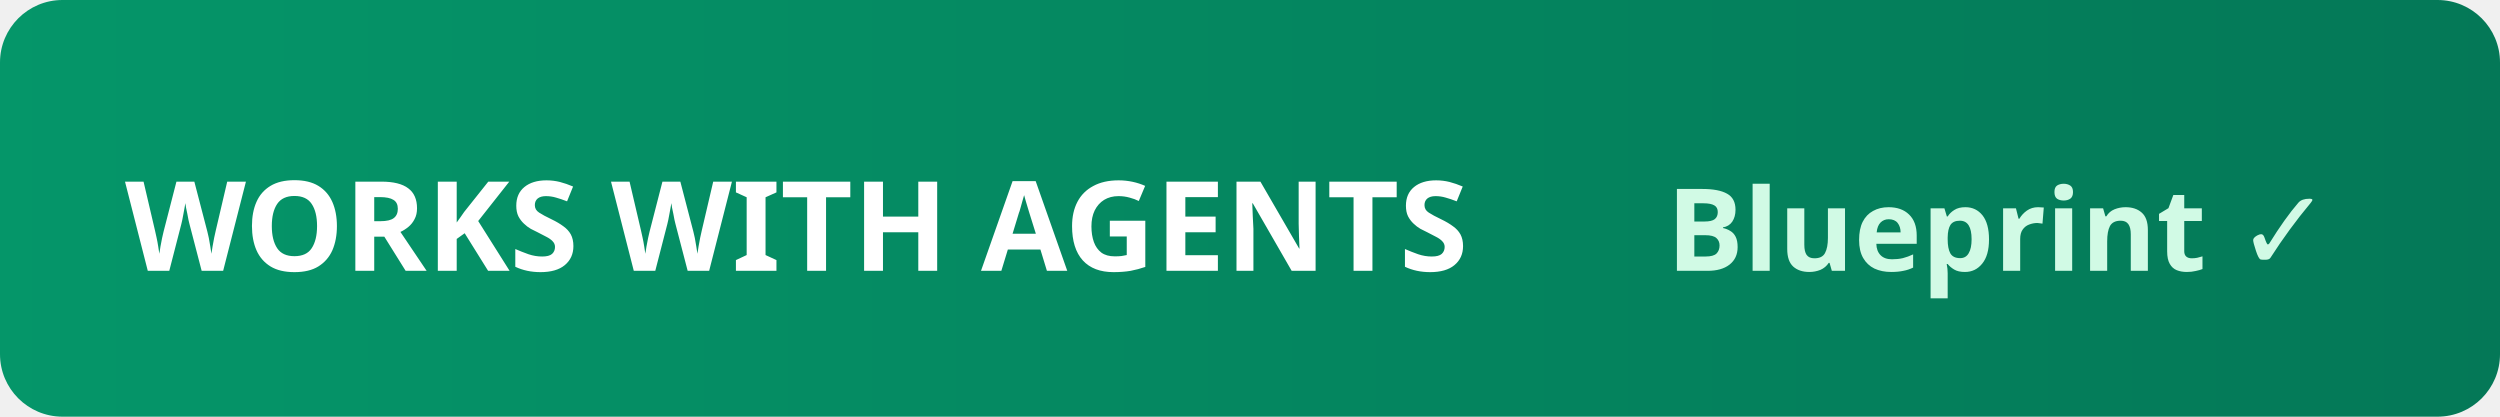
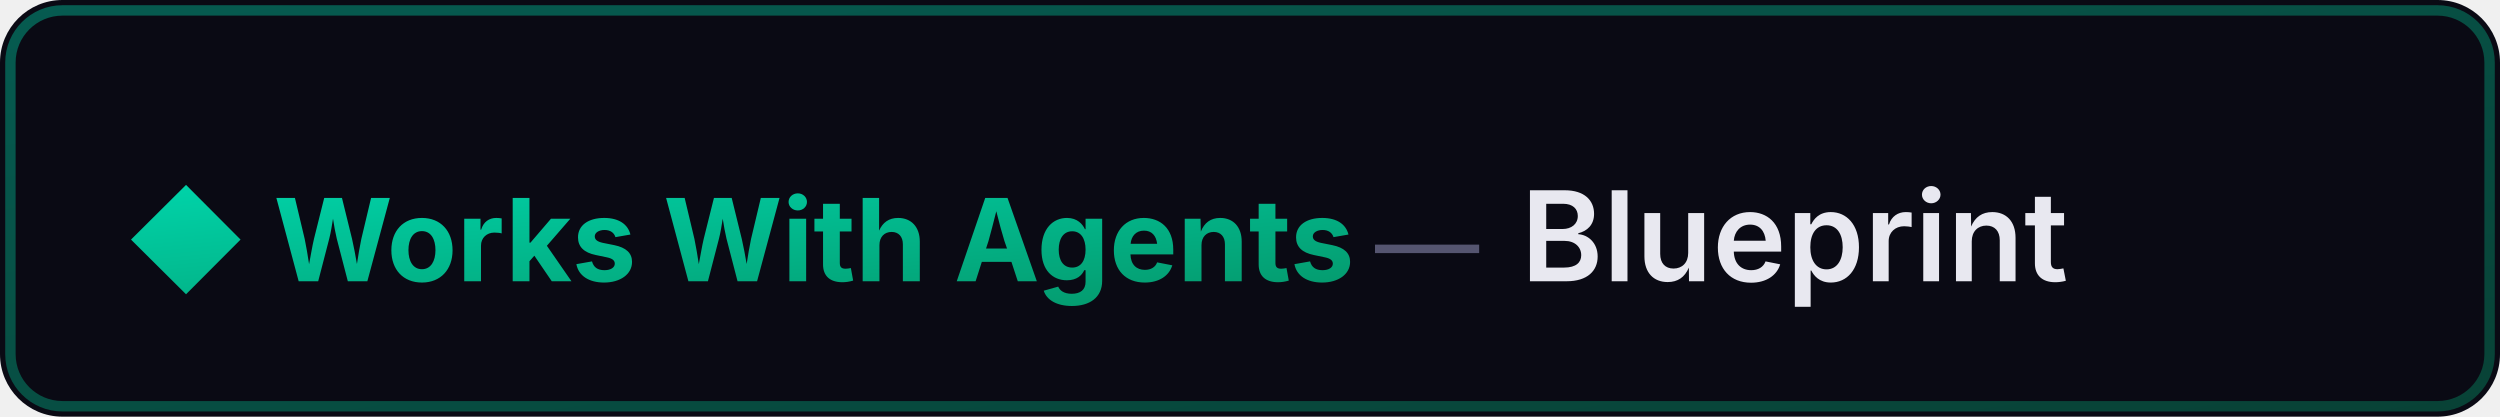
<svg xmlns="http://www.w3.org/2000/svg" width="240" height="40" viewBox="0 0 240 40">
  <defs>
-     <linearGradient id="bg" x1="0%" y1="0%" x2="100%" y2="0%">
-       <stop offset="0%" style="stop-color:#059669" />
-       <stop offset="100%" style="stop-color:#047857" />
+     <linearGradient id="g" x1="0%" y1="0%" x2="100%" y2="100%">
+       <stop offset="0%" style="stop-color:#00d4aa" />
+       <stop offset="100%" style="stop-color:#059669" />
    </linearGradient>
  </defs>
-   <rect width="240" height="40" rx="6" fill="url(#bg)" />
-   <text x="12" y="26" font-family="system-ui,sans-serif" font-size="12" font-weight="700" fill="#ffffff">WORKS WITH AGENTS</text>
-   <text x="160" y="26" font-family="system-ui,sans-serif" font-size="11" font-weight="600" fill="#D1FAE5">Blueprint ✓</text>
+   <rect width="240" height="40" rx="6" fill="#0a0a14" />
+   <rect x="1" y="1" width="238" height="38" rx="5" fill="none" stroke="url(#g)" stroke-opacity="0.4" stroke-width="1" />
+   <text x="12" y="27" font-family="system-ui,-apple-system,sans-serif" font-size="11" font-weight="700" fill="url(#g)">◆ Works With Agents</text>
+   <text x="132" y="27" font-family="system-ui,-apple-system,sans-serif" font-size="10" font-weight="400" fill="#555570">—</text>
+   <text x="146" y="27" font-family="system-ui,-apple-system,sans-serif" font-size="12" font-weight="600" fill="#e8e8f0">Blueprint</text>
</svg>
